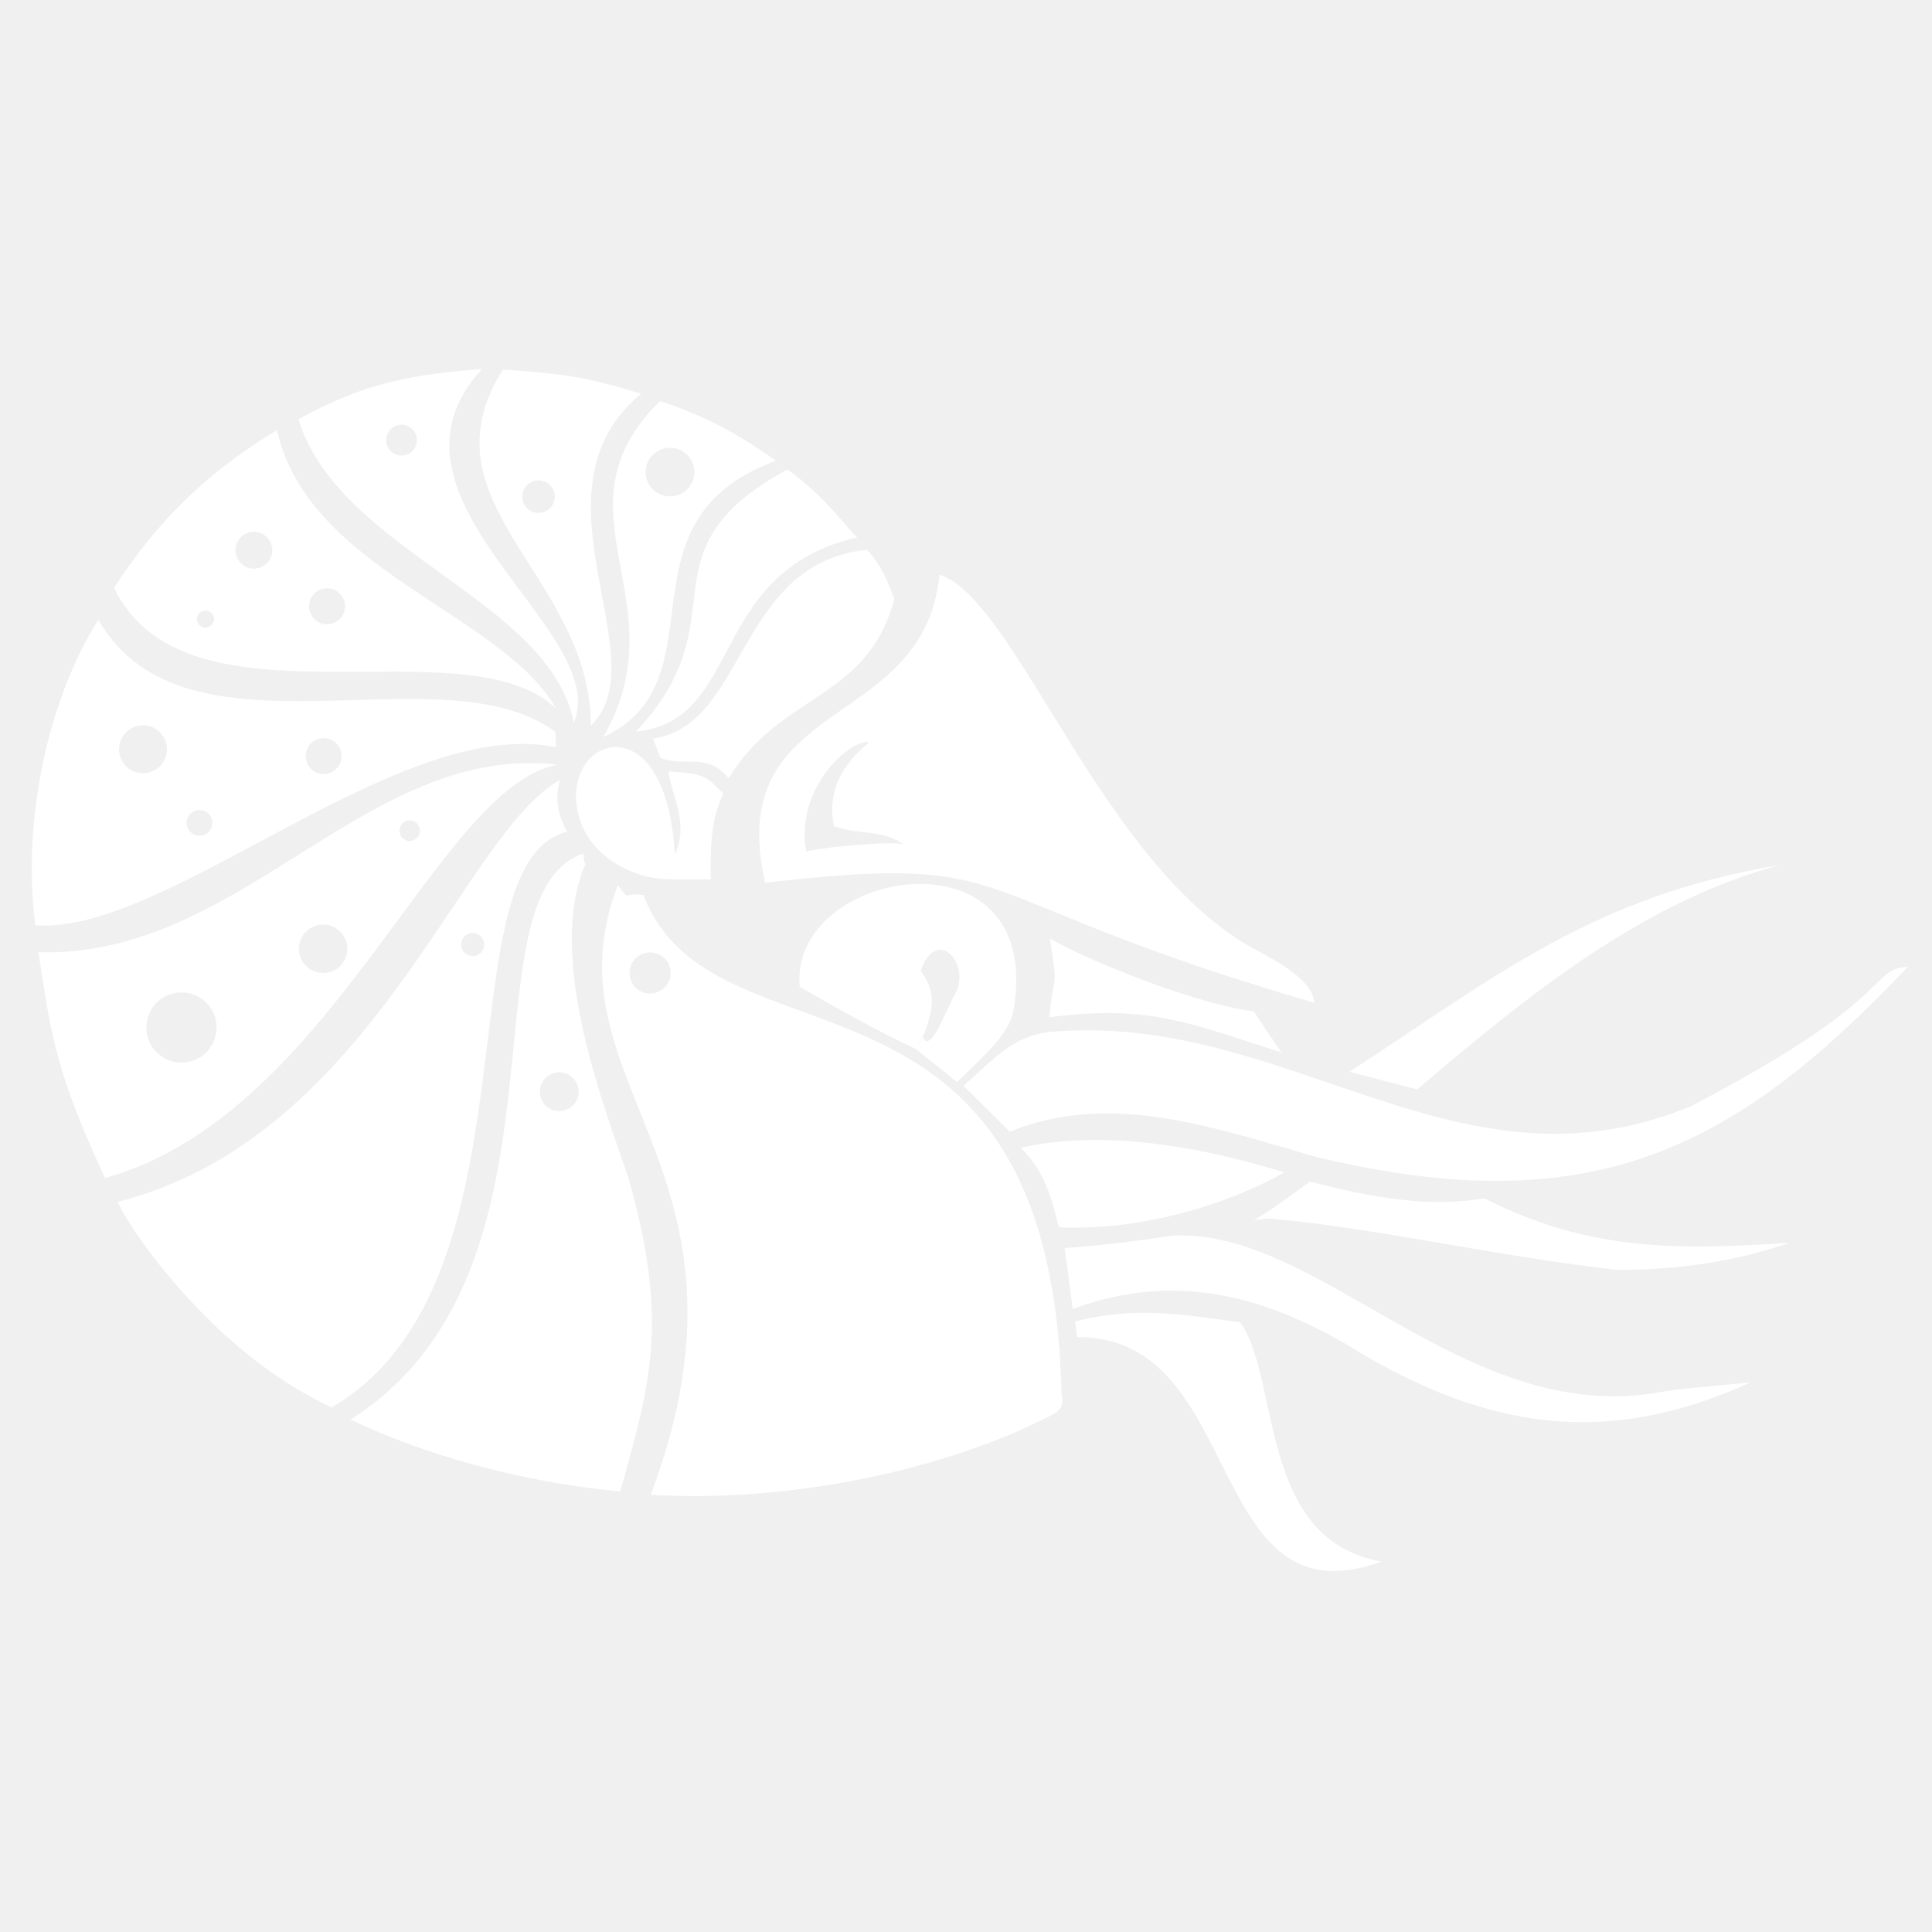
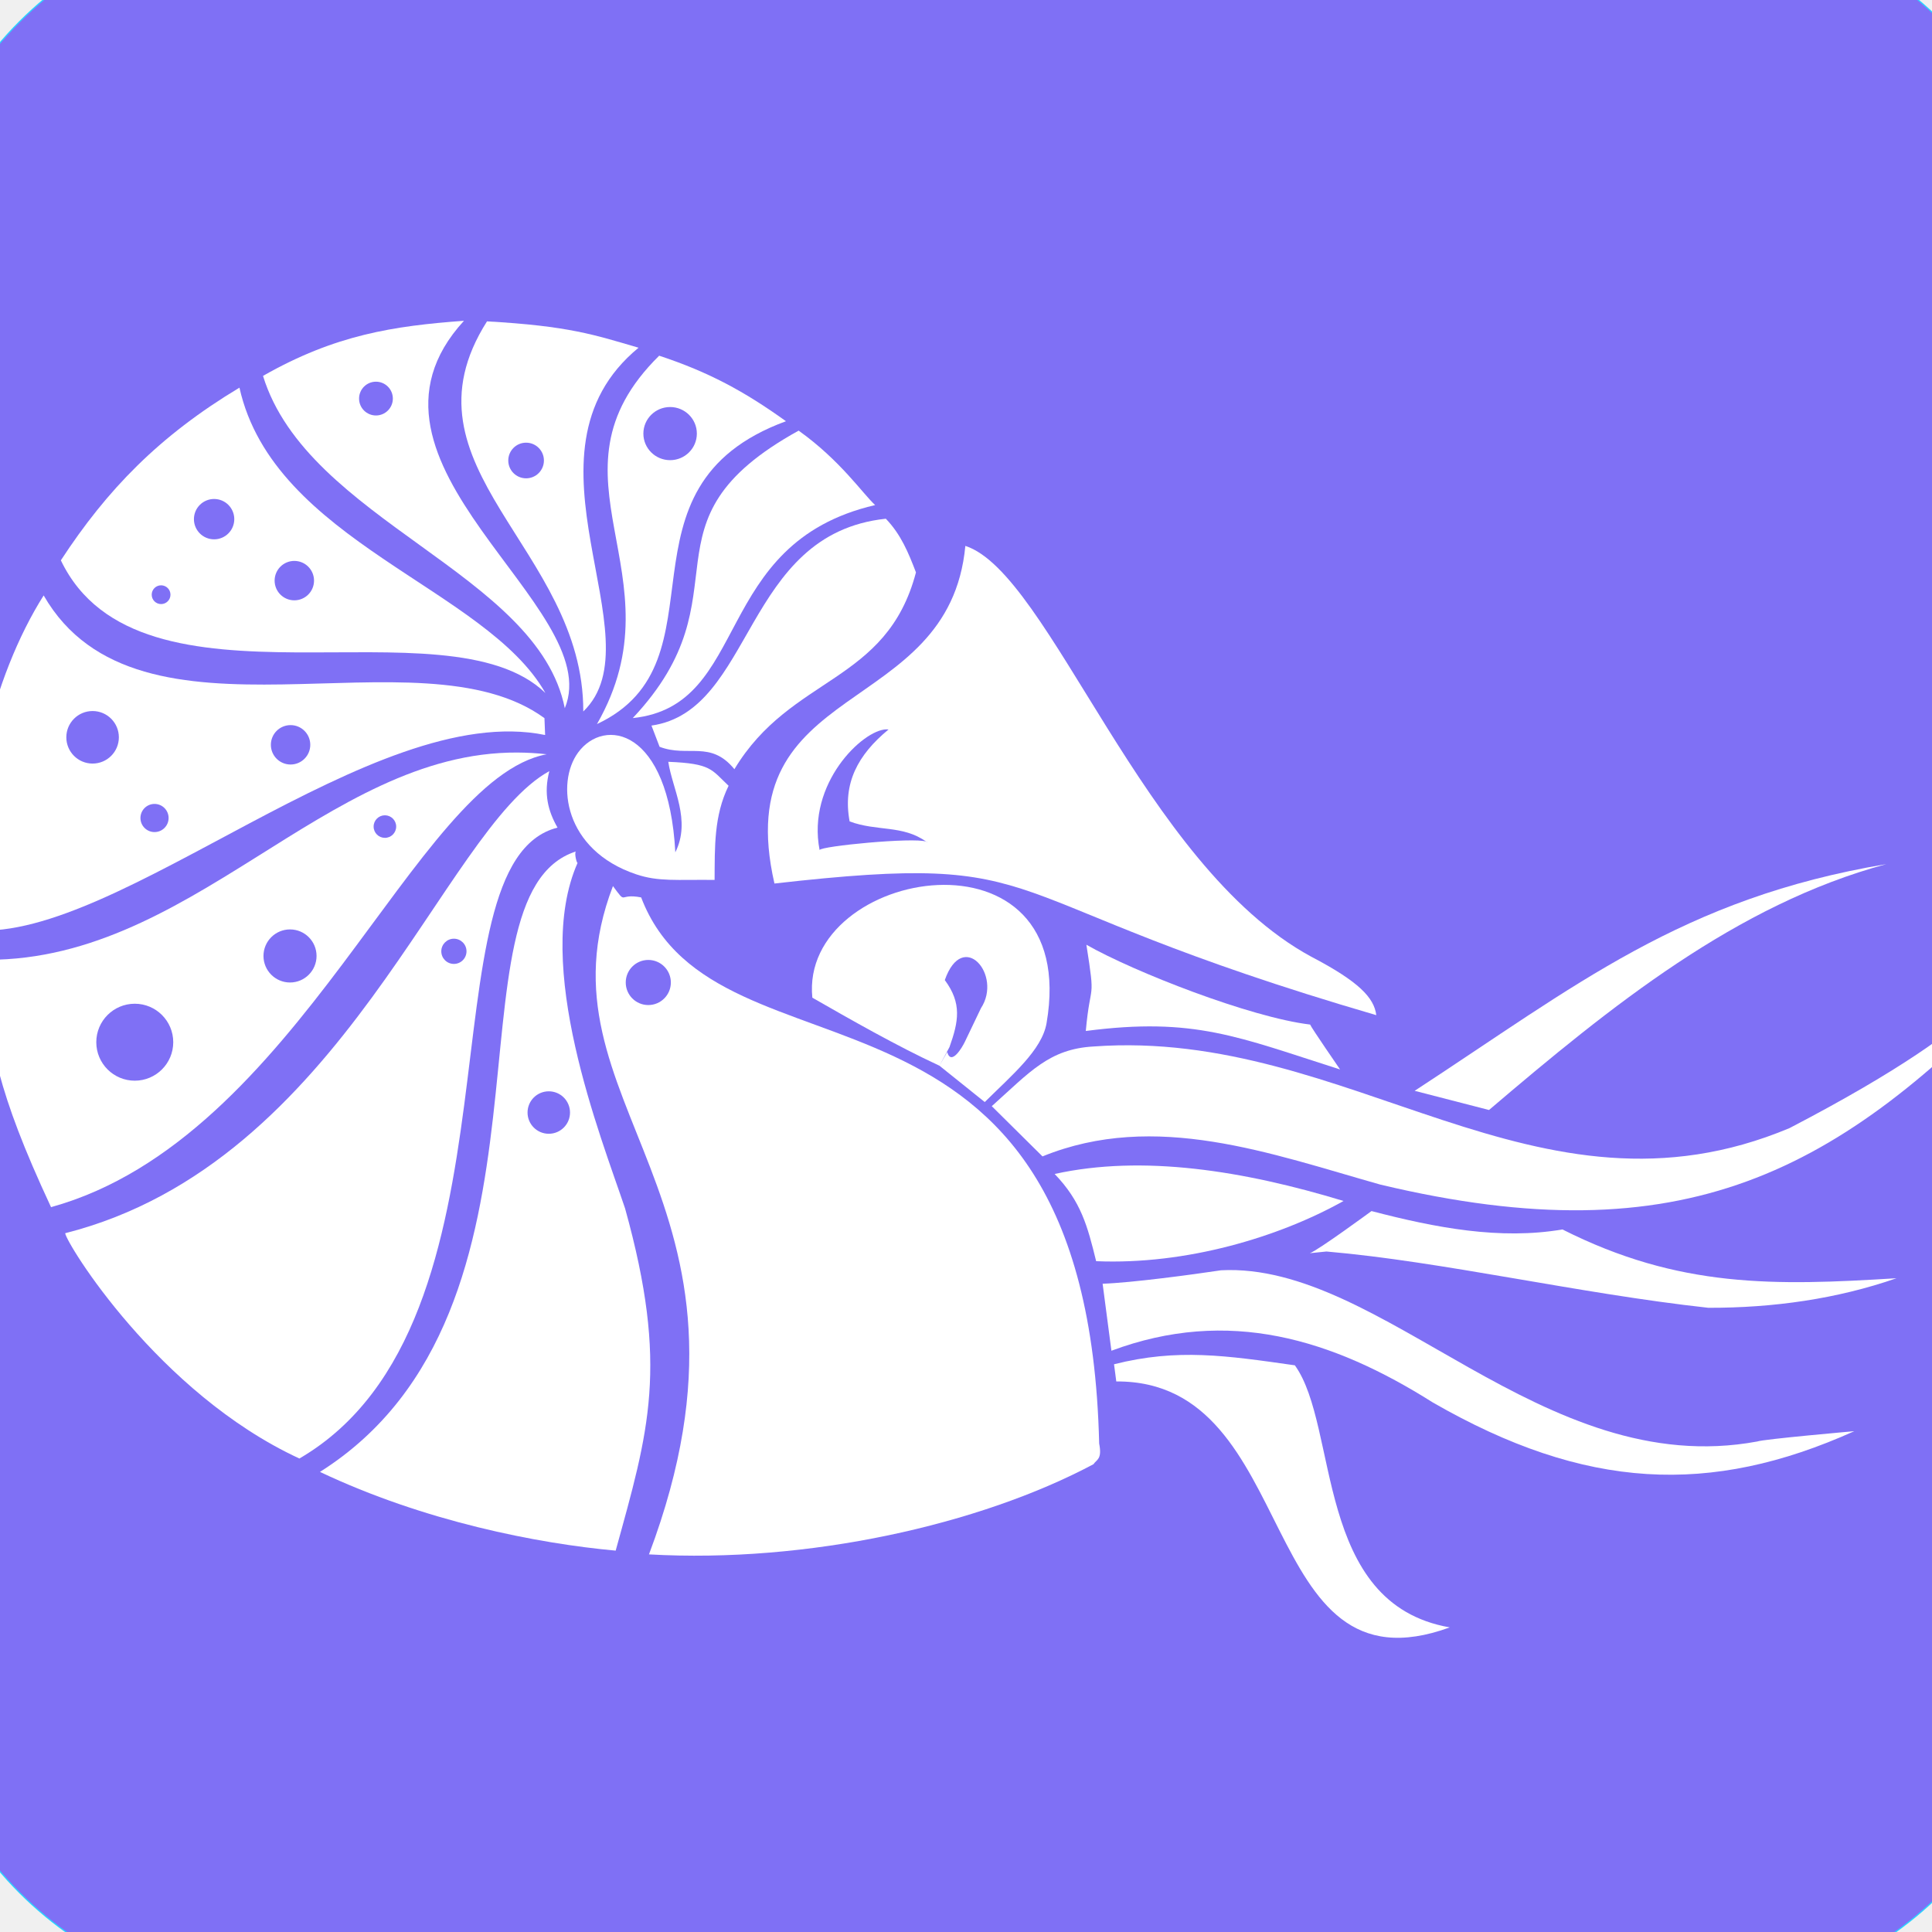
- <svg xmlns="http://www.w3.org/2000/svg" width="210mm" height="210mm" viewBox="0 0 210 210" version="1.1" id="svg8">
+ <svg xmlns="http://www.w3.org/2000/svg" id="svg8" version="1.1" viewBox="0 0 210 210" height="210mm" width="210mm">
  <defs id="defs2" />
-   <g id="layer4" style="display:inline">
-     <path style="fill:#ffffff;stroke:none;stroke-width:0.283px;stroke-linecap:butt;stroke-linejoin:miter;stroke-opacity:1" d="m 67.156,96.198 c -8.303,21.659 16.974,30.702 3.574,66.29 15.729,0.895 32.832,-2.947 44.089,-8.944 0.308,-0.469 0.879,-0.467 0.566,-2.05 -1.184,-49.985 -37.862,-34.332 -45.431,-54.173 -2.338,-0.453 -1.352,0.832 -2.798,-1.124 z m 3.506,7.325 c 1.236,-9e-5 2.238,1.002 2.238,2.238 8.9e-5,1.236 -1.002,2.238 -2.238,2.238 -1.236,9e-5 -2.238,-1.002 -2.238,-2.238 -8.9e-5,-1.236 1.002,-2.238 2.238,-2.238 z" id="path953" />
-     <path style="fill:#ffffff;stroke:none;stroke-width:0.283px;stroke-linecap:butt;stroke-linejoin:miter;stroke-opacity:1" d="m 63.471,92.767 c -13.499,4.371 0.067,45.467 -25.377,61.539 10.339,4.905 21.587,7.105 29.332,7.809 3.271,-11.844 5.3,-18.257 0.933,-33.944 -2.43,-7.222 -9.196,-24.163 -4.707,-34.286 -0.065,0.131 -0.346,-0.898 -0.18,-1.118 z m -2.68,23.788 c 1.163,-6e-5 2.106,0.943 2.106,2.106 -2.4e-4,1.163 -0.943,2.106 -2.106,2.106 -1.163,6e-5 -2.106,-0.943 -2.106,-2.106 -6.4e-5,-1.163 0.943,-2.106 2.106,-2.106 z" id="path955" />
-     <path style="fill:#ffffff;stroke:none;stroke-width:0.283px;stroke-linecap:butt;stroke-linejoin:miter;stroke-opacity:1" d="m 60.847,84.794 c -10.573,5.801 -20.374,38.836 -48.025,45.836 0.075,0.934 9.19,15.857 23.232,22.348 23.194,-13.51 11.863,-59.127 25.605,-62.58 -0.951,-1.659 -1.389,-3.393 -0.811,-5.604 z m -9.467,16.623 c 0.691,8e-5 1.25,0.56 1.25,1.251 -8.5e-5,0.69 -0.56,1.25 -1.25,1.25 -0.69,-9e-5 -1.25,-0.56 -1.25,-1.25 -2.19e-4,-0.691 0.56,-1.251 1.25,-1.251 z" id="path957" />
-     <path style="fill:#ffffff;stroke:none;stroke-width:0.283px;stroke-linecap:butt;stroke-linejoin:miter;stroke-opacity:1" d="m 57.688,82.951 c -19.205,-0.099 -32.523,21.225 -53.513,20.542 1.364,8.779 1.761,12.788 7.243,24.551 24.627,-6.8 36.056,-42.471 49.164,-44.922 -0.986,-0.111 -1.95,-0.166 -2.894,-0.171 z m -13.153,6.225 c 0.618,1.1e-4 1.119,0.501 1.119,1.119 -1.1e-4,0.618 -0.501,1.118 -1.119,1.119 -0.618,-1.1e-4 -1.119,-0.501 -1.119,-1.119 -1.99e-4,-0.618 0.501,-1.119 1.119,-1.119 z m -9.411,11.32 c 1.454,1.5e-4 2.632,1.179 2.632,2.632 1.53e-4,1.454 -1.178,2.633 -2.632,2.633 -1.454,1.6e-4 -2.633,-1.179 -2.633,-2.633 1.45e-4,-1.454 1.179,-2.632 2.633,-2.632 z m -15.401,7.371 c 2.108,-6e-5 3.817,1.709 3.817,3.817 -2.46e-4,2.108 -1.709,3.817 -3.817,3.817 -2.108,-2.5e-4 -3.816,-1.709 -3.817,-3.817 -5.8e-5,-2.108 1.709,-3.817 3.817,-3.817 z" id="path959" />
-     <path style="fill:#ffffff;stroke:none;stroke-width:0.283px;stroke-linecap:butt;stroke-linejoin:miter;stroke-opacity:1" d="M 10.687,67.367 C 5.665,75.308 2.3,88.141 3.836,100.578 18.216,101.629 43.319,77.699 60.428,81.212 l -0.066,-1.674 C 47.852,70.409 20.148,83.808 10.687,67.367 Z m 4.853,11.467 c 1.439,-1e-4 2.606,1.167 2.606,2.606 -2.02e-4,1.439 -1.167,2.606 -2.606,2.606 -1.439,-2e-4 -2.605,-1.167 -2.606,-2.606 -1.04e-4,-1.439 1.166,-2.606 2.606,-2.606 z m 19.638,1.396 c 1.079,0 1.955,0.875 1.955,1.955 0,1.079 -0.875,1.955 -1.955,1.955 -1.079,0 -1.955,-0.875 -1.955,-1.955 0,-1.079 0.875,-1.955 1.955,-1.955 z m -13.495,7.818 c 0.771,-1.3e-4 1.396,0.625 1.396,1.396 1.33e-4,0.771 -0.625,1.396 -1.396,1.396 -0.771,1.3e-4 -1.396,-0.625 -1.396,-1.396 1.74e-4,-0.771 0.625,-1.396 1.396,-1.396 z" id="path961" />
-     <path style="fill:#ffffff;stroke:none;stroke-width:0.283px;stroke-linecap:butt;stroke-linejoin:miter;stroke-opacity:1" d="M 30.107,46.757 C 22.151,51.541 16.983,56.863 12.393,63.886 20.225,80.208 50.606,67.529 60.455,77.044 54.55,66.619 33.522,62.032 30.107,46.757 Z m -2.514,11.043 c 1.105,3.4e-5 2.001,0.896 2.001,2.001 2.7e-4,1.105 -0.896,2.002 -2.001,2.002 -1.105,-3.6e-5 -2.001,-0.896 -2.001,-2.002 3.6e-5,-1.105 0.896,-2.001 2.001,-2.001 z m 7.958,6.143 c 1.079,-10e-7 1.955,0.875 1.955,1.955 2e-6,1.079 -0.875,1.955 -1.955,1.955 -1.079,0 -1.955,-0.875 -1.955,-1.955 -2e-6,-1.079 0.875,-1.955 1.955,-1.955 z m -13.216,2.42 c 0.514,1.2e-4 0.931,0.417 0.931,0.931 -1.14e-4,0.514 -0.417,0.93 -0.931,0.931 -0.514,1.9e-4 -0.931,-0.416 -0.931,-0.931 -1.9e-4,-0.514 0.417,-0.931 0.931,-0.931 z" id="path963" />
-     <path style="fill:#ffffff;stroke:none;stroke-width:0.283px;stroke-linecap:butt;stroke-linejoin:miter;stroke-opacity:1" d="M 52.379,40.124 C 45.412,40.639 39.618,41.501 32.444,45.591 36.881,59.985 59.709,65.134 62.38,78.555 66.562,68.47 39.409,54.247 52.379,40.124 Z m -8.73,6.042 c 0.925,8.5e-5 1.675,0.75 1.675,1.675 -8.5e-5,0.925 -0.75,1.675 -1.675,1.675 -0.925,-8.7e-5 -1.675,-0.75 -1.675,-1.675 8.7e-5,-0.925 0.75,-1.675 1.675,-1.675 z" id="path965" />
-     <path style="fill:#ffffff;stroke:none;stroke-width:0.283px;stroke-linecap:butt;stroke-linejoin:miter;stroke-opacity:1" d="M 54.663,40.183 C 45.445,54.696 64.263,62.691 64.213,78.877 71.722,71.673 56.845,53.372 69.696,42.796 65.34,41.521 62.776,40.637 54.663,40.183 Z M 58.54,52.215 c 0.977,-1.46e-4 1.769,0.792 1.769,1.769 -1.59e-4,0.977 -0.792,1.768 -1.769,1.768 -0.976,-1.6e-4 -1.768,-0.792 -1.768,-1.768 -1.47e-4,-0.977 0.791,-1.768 1.768,-1.769 z" id="path967" />
-     <path style="fill:#ffffff;stroke:none;stroke-width:0.283px;stroke-linecap:butt;stroke-linejoin:miter;stroke-opacity:1" d="m 71.741,43.587 c -12.154,11.979 2.343,21.674 -6.17,36.539 C 78.77,73.946 66.471,56.637 84.318,50.087 80.18,47.117 76.654,45.21 71.741,43.587 Z m 1.086,5.091 c 1.465,2.38e-4 2.652,1.18 2.652,2.636 7.6e-5,1.455 -1.187,2.635 -2.652,2.636 -1.465,6.7e-5 -2.653,-1.18 -2.653,-2.636 -7.3e-5,-1.456 1.188,-2.636 2.653,-2.636 z" id="path975" />
-     <path style="fill:#ffffff;stroke:none;stroke-width:0.283px;stroke-linecap:butt;stroke-linejoin:miter;stroke-opacity:1" d="m 85.575,51.021 c 4.157,2.967 6.37,6.272 7.588,7.384 -16.315,3.797 -12.257,19.907 -24.041,21.128 l -2.43e-4,1e-4 C 80.791,67.115 69.133,60.101 85.575,51.021 Z" id="path977" />
-     <path style="fill:#ffffff;stroke:none;stroke-width:0.283px;stroke-linecap:butt;stroke-linejoin:miter;stroke-opacity:1" d="m 94.223,59.759 c 1.505,1.572 2.23,3.344 2.989,5.324 C 94.299,76.152 84.823,75.267 79.202,84.604 76.827,81.696 74.605,83.463 71.781,82.381 L 70.977,80.277 C 81.174,78.815 80.043,61.263 94.223,59.759 Z" id="path979" />
-     <path style="fill:#ffffff;stroke:none;stroke-width:0.283px;stroke-linecap:butt;stroke-linejoin:miter;stroke-opacity:1" d="m 72.645,83.87 c 4.275,0.17 4.268,0.766 5.981,2.377 -1.467,2.997 -1.364,6.1 -1.388,9.338 -3.781,-0.039 -5.563,0.188 -7.778,-0.555 -7.174,-2.409 -7.96,-9.073 -5.766,-12.074 2.581,-3.529 8.988,-2.446 9.649,9.893 1.594,-3.196 -0.307,-6.315 -0.698,-8.979 z" id="path981" />
-     <path style="fill:#ffffff;stroke:none;stroke-width:0.283px;stroke-linecap:butt;stroke-linejoin:miter;stroke-opacity:1" d="m 102.111,62.453 c -1.619,17.242 -23.61,13.055 -18.936,33.49 28.913,-3.28 19.66,1.376 59.697,13.057 -0.212,-1.741 -1.754,-3.345 -6.464,-5.806 C 119.717,94.141 110.493,65.17 102.111,62.453 Z m -7.834,18.198 c 0.076,-0.002 0.148,0.002 0.217,0.012 -3.047,2.51 -4.57,5.342 -3.862,9.121 2.705,1.009 5.248,0.33 7.591,2.003 0.071,0.026 0.12,0.056 0.133,0.091 -0.044,-0.033 -0.089,-0.06 -0.133,-0.091 -1.223,-0.446 -10.468,0.447 -10.57,0.836 -1.286,-6.59 4.275,-11.924 6.624,-11.972 z" id="path983" />
-     <path style="fill:#ffffff;stroke:none;stroke-width:0.283px;stroke-linecap:butt;stroke-linejoin:miter;stroke-opacity:1" d="m 104.035,117.62 -4.495,-3.604 0.77,-1.358 c 0.394,1.406 1.506,-0.482 1.765,-1.039 l 1.582,-3.304 c 2.162,-3.295 -1.794,-7.906 -3.584,-2.792 1.712,2.314 1.368,4.1 0.465,6.643 l -0.998,1.85 c -4.251,-1.968 -8.901,-4.626 -12.606,-6.748 -1.295,-12.926 26.723,-17.719 23.231,2.534 -0.458,2.658 -3.412,5.128 -6.131,7.819 z" id="path985" />
-     <path style="fill:#ffffff;stroke:none;stroke-width:0.283px;stroke-linecap:butt;stroke-linejoin:miter;stroke-opacity:1" d="m 104.732,118.029 5.031,4.982 c 11.188,-4.556 22.671,-0.258 33.512,2.796 30.094,7.176 45.505,-1.131 64.11,-20.726 -4.306,0.245 -0.985,3.389 -23.522,15.123 -25.17,10.55 -43.489,-9.944 -69.013,-8.097 -4.428,0.241 -6.335,2.536 -10.117,5.922 z" id="path987" />
-     <path style="fill:#ffffff;stroke:none;stroke-width:0.283px;stroke-linecap:butt;stroke-linejoin:miter;stroke-opacity:1" d="m 110.968,124.754 c 2.621,2.724 3.258,5.156 4.117,8.65 8.948,0.375 18.138,-2.387 24.54,-5.971 -9.927,-3.02 -19.928,-4.608 -28.657,-2.679 z" id="path991" />
-     <path style="fill:#ffffff;stroke:none;stroke-width:0.283px;stroke-linecap:butt;stroke-linejoin:miter;stroke-opacity:1" d="m 146.678,116.505 7.374,1.903 c 12.104,-10.315 24.553,-20.383 39.41,-24.389 -20.267,3.396 -30.799,12.056 -46.784,22.487 z" id="path993" />
-     <path style="fill:#ffffff;stroke:none;stroke-width:0.283px;stroke-linecap:butt;stroke-linejoin:miter;stroke-opacity:1" d="m 136.277,132.613 c 0.771,-0.247 6.121,-4.179 6.121,-4.179 6.405,1.671 12.762,2.873 18.941,1.823 11.572,5.839 21.051,5.586 33.134,4.84 -5.878,2.045 -12.203,2.946 -18.661,2.932 -12.868,-1.412 -26.363,-4.591 -37.881,-5.584 z" id="path995" />
-     <path style="fill:#ffffff;stroke:none;stroke-width:0.283px;stroke-linecap:butt;stroke-linejoin:miter;stroke-opacity:1" d="m 115.727,135.64 0.872,6.647 c 11.607,-4.325 21.876,-1.187 31.896,5.141 15.113,8.689 27.507,9.263 41.79,2.839 0,0 -9.028,0.791 -9.633,1.024 -21.371,3.945 -37.103,-17.81 -53.177,-16.984 -2.825,0.426 -8.898,1.243 -11.747,1.333 z" id="path997" />
-     <path style="fill:#ffffff;stroke:none;stroke-width:0.283px;stroke-linecap:butt;stroke-linejoin:miter;stroke-opacity:1" d="m 114.058,110.572 c 10.786,-1.408 15.131,0.605 25.223,3.816 0,0 -2.877,-4.175 -2.97,-4.454 -5.924,-0.706 -17.495,-5.235 -22.193,-7.918 0.932,5.908 0.407,3.421 -0.06,8.556 z" id="path999" />
-     <path style="fill:#ffffff;stroke:none;stroke-width:0.283px;stroke-linecap:butt;stroke-linejoin:miter;stroke-opacity:1" d="m 116.86,143.631 0.223,1.703 c 18.478,-0.11 13.685,31.464 33.081,24.397 -13.481,-2.348 -10.964,-19.89 -15.367,-25.996 -6.793,-0.968 -11.643,-1.693 -17.937,-0.104 z" id="path1001" />
+   <g style="display:inline" id="layer4">
+     <rect ry="39.685" y="-9.226" x="-9.44" height="226.535" width="232.083" id="rect851" style="fill:#7f70f5;fill-opacity:1;stroke:#2ad4ff;stroke-width:0.265;stroke-linecap:round;stroke-linejoin:round;paint-order:stroke fill markers" />
+     <path id="path953" d="m 66.625,96.314 c -9.098,23.734 18.6,33.643 3.916,72.641 17.236,0.981 35.977,-3.229 48.314,-9.801 0.337,-0.514 0.963,-0.512 0.62,-2.246 -1.298,-54.774 -41.49,-37.621 -49.784,-59.363 -2.561,-0.497 -1.481,0.912 -3.066,-1.231 z m 3.842,8.027 c 1.354,-1e-4 2.452,1.098 2.452,2.452 9.8e-5,1.354 -1.098,2.452 -2.452,2.452 -1.354,1e-4 -2.452,-1.098 -2.452,-2.452 -9.7e-5,-1.354 1.098,-2.452 2.452,-2.452 z" style="fill:#ffffff;stroke:none;stroke-width:0.31px;stroke-linecap:butt;stroke-linejoin:miter;stroke-opacity:1" />
+     <path id="path955" d="m 62.587,92.554 c -14.793,4.79 0.073,49.823 -27.808,67.435 11.33,5.375 23.655,7.785 32.142,8.558 3.585,-12.979 5.808,-20.006 1.022,-37.197 -2.662,-7.913 -10.077,-26.478 -5.158,-37.571 -0.071,0.143 -0.379,-0.984 -0.198,-1.225 z m -2.937,26.067 c 1.275,-6e-5 2.308,1.033 2.308,2.308 -2.63e-4,1.274 -1.033,2.307 -2.308,2.307 -1.274,7e-5 -2.308,-1.033 -2.308,-2.307 -7e-5,-1.275 1.033,-2.308 2.308,-2.308 z" style="fill:#ffffff;stroke:none;stroke-width:0.31px;stroke-linecap:butt;stroke-linejoin:miter;stroke-opacity:1" />
+     <path id="path957" d="M 59.711,83.817 C 48.125,90.174 37.386,126.374 7.085,134.045 7.167,135.068 17.155,151.422 32.542,158.534 57.959,143.729 45.542,93.742 60.601,89.958 59.559,88.14 59.078,86.24 59.711,83.817 Z M 49.337,102.033 c 0.757,9e-5 1.37,0.614 1.37,1.371 -9.3e-5,0.757 -0.613,1.37 -1.37,1.37 -0.757,-9e-5 -1.37,-0.613 -1.37,-1.37 -2.4e-4,-0.757 0.613,-1.371 1.37,-1.371 z" style="fill:#ffffff;stroke:none;stroke-width:0.31px;stroke-linecap:butt;stroke-linejoin:miter;stroke-opacity:1" />
+     <path id="path959" d="M 56.25,81.797 C 35.204,81.689 20.61,105.057 -2.39,104.308 c 1.495,9.62 1.929,14.013 7.937,26.903 26.987,-7.451 39.511,-46.54 53.875,-49.226 -1.08,-0.121 -2.137,-0.182 -3.172,-0.187 z m -14.413,6.822 c 0.677,1.21e-4 1.226,0.549 1.226,1.226 -1.21e-4,0.677 -0.549,1.226 -1.226,1.226 -0.677,-1.2e-4 -1.226,-0.549 -1.226,-1.226 -2.18e-4,-0.677 0.549,-1.226 1.226,-1.226 z M 31.524,101.024 c 1.593,1.6e-4 2.884,1.291 2.884,2.884 1.68e-4,1.593 -1.291,2.885 -2.884,2.885 -1.593,1.8e-4 -2.885,-1.292 -2.885,-2.885 1.59e-4,-1.593 1.292,-2.885 2.885,-2.884 z m -16.876,8.077 c 2.31,-7e-5 4.183,1.873 4.183,4.183 -2.7e-4,2.31 -1.873,4.182 -4.183,4.182 -2.31,-2.7e-4 -4.182,-1.873 -4.182,-4.182 -6.4e-5,-2.31 1.872,-4.183 4.182,-4.183 z" style="fill:#ffffff;stroke:none;stroke-width:0.31px;stroke-linecap:butt;stroke-linejoin:miter;stroke-opacity:1" />
+     <path id="path961" d="M 4.746,64.721 C -0.757,73.422 -4.445,87.485 -2.761,101.114 12.996,102.265 40.504,76.042 59.252,79.892 l -0.072,-1.834 C 45.472,68.054 15.113,82.736 4.746,64.721 Z m 5.318,12.565 c 1.577,-1.09e-4 2.856,1.279 2.856,2.856 -2.21e-4,1.577 -1.279,2.855 -2.856,2.855 -1.577,-2.19e-4 -2.855,-1.278 -2.855,-2.855 -1.14e-4,-1.577 1.278,-2.856 2.855,-2.856 z m 21.52,1.53 c 1.183,0 2.142,0.959 2.142,2.142 0,1.183 -0.959,2.142 -2.142,2.142 -1.183,0 -2.142,-0.959 -2.142,-2.142 0,-1.183 0.959,-2.142 2.142,-2.142 z M 16.796,87.383 c 0.845,-1.43e-4 1.53,0.685 1.53,1.53 1.46e-4,0.845 -0.685,1.53 -1.53,1.53 -0.845,1.43e-4 -1.53,-0.685 -1.53,-1.53 1.91e-4,-0.845 0.685,-1.53 1.53,-1.53 z" style="fill:#ffffff;stroke:none;stroke-width:0.31px;stroke-linecap:butt;stroke-linejoin:miter;stroke-opacity:1" />
+     <path id="path963" d="M 26.027,42.136 C 17.308,47.378 11.645,53.211 6.615,60.906 15.198,78.791 48.489,64.898 59.282,75.325 52.812,63.901 29.769,58.874 26.027,42.136 Z m -2.755,12.101 c 1.211,3.7e-5 2.193,0.982 2.193,2.193 2.95e-4,1.211 -0.981,2.193 -2.193,2.193 -1.211,-3.9e-5 -2.193,-0.982 -2.193,-2.193 4e-5,-1.211 0.982,-2.193 2.193,-2.193 z m 8.72,6.732 c 1.183,-10e-7 2.142,0.959 2.142,2.142 2e-6,1.183 -0.959,2.142 -2.142,2.142 -1.183,0 -2.142,-0.959 -2.142,-2.142 -2e-6,-1.183 0.959,-2.142 2.142,-2.142 z m -14.482,2.652 c 0.563,1.32e-4 1.02,0.457 1.02,1.02 -1.25e-4,0.563 -0.457,1.02 -1.02,1.02 -0.563,2.08e-4 -1.02,-0.456 -1.02,-1.02 -2.09e-4,-0.564 0.457,-1.02 1.02,-1.02 z" style="fill:#ffffff;stroke:none;stroke-width:0.31px;stroke-linecap:butt;stroke-linejoin:miter;stroke-opacity:1" />
+     <path id="path965" d="M 50.432,34.867 C 42.797,35.432 36.448,36.376 28.588,40.858 33.45,56.631 58.465,62.274 61.391,76.98 65.974,65.929 36.22,50.344 50.432,34.867 Z m -9.567,6.621 c 1.014,9.3e-5 1.836,0.822 1.836,1.836 -9.4e-5,1.014 -0.822,1.836 -1.836,1.836 -1.014,-9.5e-5 -1.836,-0.822 -1.836,-1.836 9.5e-5,-1.014 0.822,-1.836 1.836,-1.836 z" style="fill:#ffffff;stroke:none;stroke-width:0.31px;stroke-linecap:butt;stroke-linejoin:miter;stroke-opacity:1" />
+     <path id="path967" d="m 52.935,34.932 c -10.101,15.903 10.52,24.665 10.465,42.402 8.228,-7.894 -8.074,-27.948 6.008,-39.538 -4.773,-1.397 -7.582,-2.366 -16.473,-2.864 z m 4.249,13.185 c 1.07,-1.6e-4 1.938,0.868 1.938,1.938 -1.75e-4,1.07 -0.868,1.938 -1.938,1.937 -1.07,-1.75e-4 -1.937,-0.868 -1.937,-1.937 -1.61e-4,-1.07 0.867,-1.938 1.937,-1.938 z" style="fill:#ffffff;stroke:none;stroke-width:0.31px;stroke-linecap:butt;stroke-linejoin:miter;stroke-opacity:1" />
+     <path id="path975" d="M 71.649,38.663 C 58.331,51.789 74.216,62.414 64.888,78.703 79.352,71.93 65.874,52.962 85.432,45.785 80.897,42.53 77.033,40.44 71.649,38.663 Z m 1.19,5.579 c 1.605,2.61e-4 2.906,1.293 2.906,2.888 8.3e-5,1.595 -1.301,2.888 -2.906,2.888 -1.605,7.3e-5 -2.907,-1.293 -2.907,-2.888 -8e-5,-1.595 1.301,-2.888 2.907,-2.888 z" style="fill:#ffffff;stroke:none;stroke-width:0.31px;stroke-linecap:butt;stroke-linejoin:miter;stroke-opacity:1" />
+     <path id="path977" d="m 86.809,46.808 c 4.555,3.251 6.981,6.873 8.316,8.091 C 77.246,59.06 81.692,76.714 68.78,78.052 l -2.66e-4,1.1e-4 c 12.787,-13.608 0.012,-21.294 18.029,-31.244 z" style="fill:#ffffff;stroke:none;stroke-width:0.31px;stroke-linecap:butt;stroke-linejoin:miter;stroke-opacity:1" />
+     <path id="path979" d="m 96.286,56.383 c 1.649,1.722 2.443,3.664 3.275,5.834 -3.192,12.129 -13.576,11.16 -19.735,21.392 -2.603,-3.187 -5.038,-1.251 -8.132,-2.436 l -0.882,-2.306 c 11.175,-1.602 9.935,-20.835 25.474,-22.484 z" style="fill:#ffffff;stroke:none;stroke-width:0.31px;stroke-linecap:butt;stroke-linejoin:miter;stroke-opacity:1" />
+     <path id="path981" d="m 72.64,82.805 c 4.684,0.187 4.676,0.839 6.554,2.605 -1.607,3.285 -1.495,6.684 -1.521,10.233 -4.144,-0.043 -6.096,0.206 -8.523,-0.609 -7.862,-2.64 -8.723,-9.943 -6.318,-13.231 2.828,-3.867 9.85,-2.68 10.573,10.841 1.746,-3.502 -0.337,-6.92 -0.765,-9.84 z" style="fill:#ffffff;stroke:none;stroke-width:0.31px;stroke-linecap:butt;stroke-linejoin:miter;stroke-opacity:1" />
+     <path id="path983" d="m 104.929,59.336 c -1.774,18.894 -25.872,14.306 -20.75,36.699 31.683,-3.594 21.544,1.507 65.417,14.308 -0.233,-1.907 -1.922,-3.666 -7.083,-6.362 -18.291,-9.92 -28.399,-41.667 -37.584,-44.645 z m -8.584,19.941 c 0.083,-0.002 0.162,0.002 0.238,0.013 -3.339,2.75 -5.008,5.854 -4.232,9.995 2.964,1.106 5.751,0.362 8.319,2.195 0.078,0.029 0.132,0.061 0.146,0.1 -0.048,-0.036 -0.098,-0.065 -0.146,-0.1 -1.34,-0.489 -11.471,0.489 -11.583,0.916 -1.409,-7.221 4.685,-13.066 7.258,-13.119 z" style="fill:#ffffff;stroke:none;stroke-width:0.31px;stroke-linecap:butt;stroke-linejoin:miter;stroke-opacity:1" />
+     <path id="path985" d="m 107.038,119.788 -4.925,-3.95 0.843,-1.488 c 0.432,1.541 1.651,-0.528 1.934,-1.139 l 1.734,-3.621 c 2.369,-3.611 -1.966,-8.663 -3.928,-3.06 1.876,2.535 1.499,4.493 0.51,7.28 l -1.094,2.028 c -4.658,-2.157 -9.754,-5.069 -13.814,-7.395 -1.419,-14.164 29.284,-19.416 25.457,2.777 -0.502,2.912 -3.739,5.619 -6.718,8.568 z" style="fill:#ffffff;stroke:none;stroke-width:0.31px;stroke-linecap:butt;stroke-linejoin:miter;stroke-opacity:1" />
+     <path id="path987" d="m 107.802,120.236 5.513,5.46 c 12.26,-4.993 24.843,-0.283 36.722,3.064 32.977,7.864 49.865,-1.24 70.252,-22.712 -4.719,0.269 -1.079,3.714 -25.775,16.572 -27.582,11.561 -47.656,-10.897 -75.626,-8.873 -4.853,0.264 -6.942,2.779 -11.086,6.489 z" style="fill:#ffffff;stroke:none;stroke-width:0.31px;stroke-linecap:butt;stroke-linejoin:miter;stroke-opacity:1" />
+     <path id="path991" d="m 114.635,127.606 c 2.872,2.985 3.57,5.65 4.511,9.479 9.805,0.411 19.876,-2.616 26.891,-6.543 -10.878,-3.31 -21.837,-5.049 -31.402,-2.935 z" style="fill:#ffffff;stroke:none;stroke-width:0.31px;stroke-linecap:butt;stroke-linejoin:miter;stroke-opacity:1" />
+     <path id="path993" d="m 153.767,118.567 8.081,2.085 c 13.264,-11.303 26.905,-22.336 43.185,-26.726 -22.209,3.721 -33.75,13.212 -51.266,24.641 z" style="fill:#ffffff;stroke:none;stroke-width:0.31px;stroke-linecap:butt;stroke-linejoin:miter;stroke-opacity:1" />
+     <path id="path995" d="m 142.369,136.217 c 0.845,-0.271 6.707,-4.579 6.707,-4.579 7.018,1.831 13.984,3.148 20.756,1.998 12.68,6.399 23.068,6.121 36.308,5.303 -6.441,2.241 -13.372,3.228 -20.449,3.213 -14.101,-1.547 -28.889,-5.031 -41.51,-6.119 z" style="fill:#ffffff;stroke:none;stroke-width:0.31px;stroke-linecap:butt;stroke-linejoin:miter;stroke-opacity:1" />
+     <path id="path997" d="m 119.85,139.535 0.956,7.284 c 12.719,-4.74 23.972,-1.3 34.952,5.634 16.561,9.522 30.143,10.15 45.794,3.111 0,0 -9.893,0.867 -10.556,1.122 -23.419,4.323 -40.657,-19.516 -58.272,-18.612 -3.095,0.467 -9.751,1.362 -12.872,1.461 z" style="fill:#ffffff;stroke:none;stroke-width:0.31px;stroke-linecap:butt;stroke-linejoin:miter;stroke-opacity:1" />
+     <path id="path999" d="m 118.021,112.064 c 11.819,-1.543 16.58,0.663 27.639,4.182 0,0 -3.153,-4.575 -3.255,-4.881 -6.491,-0.774 -19.171,-5.737 -24.319,-8.676 1.021,6.474 0.446,3.748 -0.065,9.376 z" style="fill:#ffffff;stroke:none;stroke-width:0.31px;stroke-linecap:butt;stroke-linejoin:miter;stroke-opacity:1" />
+     <path id="path1001" d="m 121.091,148.291 0.244,1.866 c 20.248,-0.12 14.996,34.479 36.25,26.734 -14.773,-2.573 -12.015,-21.796 -16.84,-28.487 -7.444,-1.06 -12.759,-1.856 -19.655,-0.114 z" style="fill:#ffffff;stroke:none;stroke-width:0.31px;stroke-linecap:butt;stroke-linejoin:miter;stroke-opacity:1" />
  </g>
</svg>
